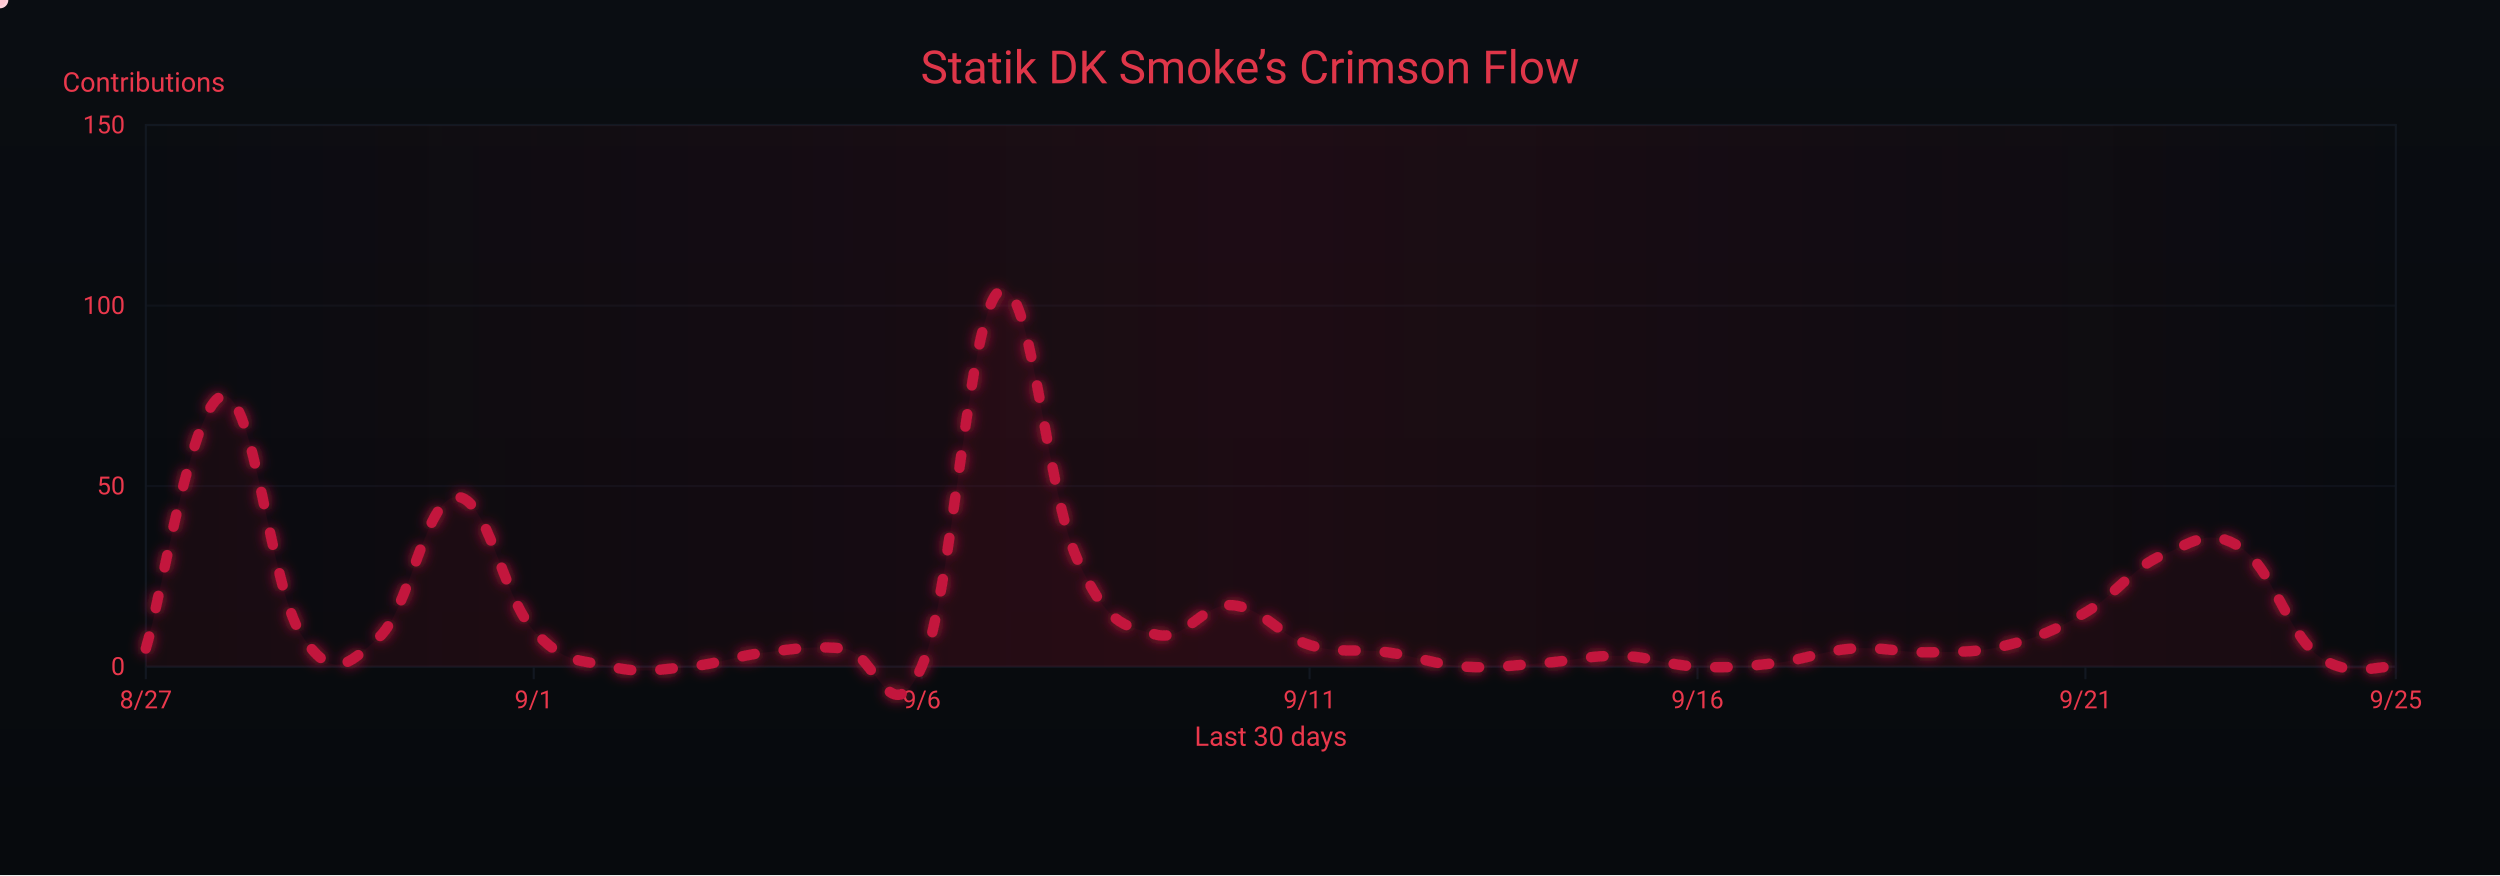
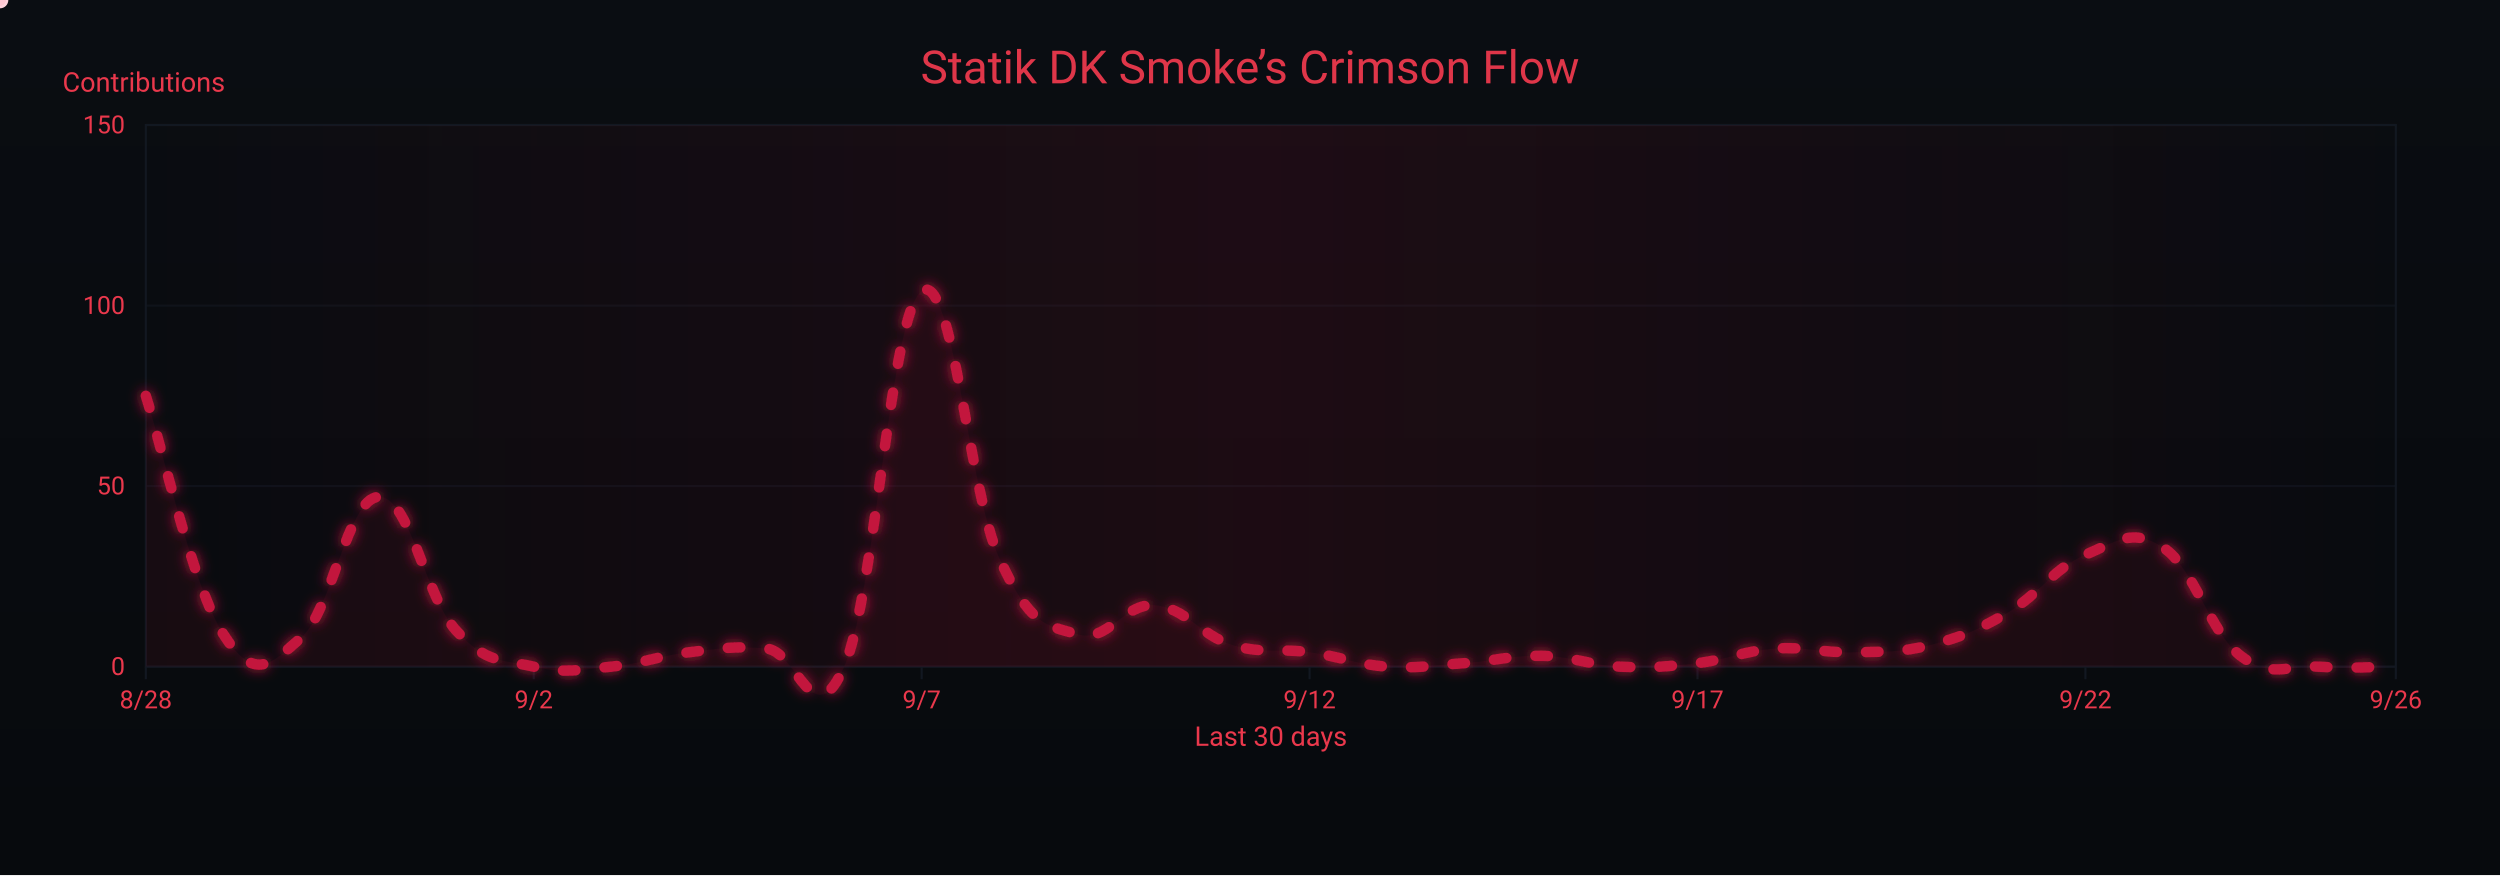
<svg xmlns="http://www.w3.org/2000/svg" width="1200" height="420" viewBox="0 0 1200 420" role="img" aria-label="Crimson Flow Graph">
  <defs>
    <linearGradient id="bgGrad" x1="0" y1="0" x2="0" y2="1">
      <stop offset="0%" stop-color="#0a0d12" />
      <stop offset="100%" stop-color="#070a0d" />
    </linearGradient>
    <filter id="glow">
      <feGaussianBlur stdDeviation="3" result="b1" />
      <feMerge>
        <feMergeNode in="b1" />
        <feMergeNode in="SourceGraphic" />
      </feMerge>
    </filter>
    <linearGradient id="sheen" x1="0" y1="0" x2="1" y2="0">
      <stop offset="0%" stop-color="#9b0e2a" stop-opacity="0" />
      <stop offset="50%" stop-color="#9b0e2a" stop-opacity=".14" />
      <stop offset="100%" stop-color="#9b0e2a" stop-opacity="0" />
      <animateTransform attributeName="gradientTransform" type="translate" from="-1 0" to="1 0" dur="9s" repeatCount="indefinite" />
    </linearGradient>
  </defs>
  <rect width="1200" height="420" fill="url(#bgGrad)" />
  <rect x="70" y="60" width="1080" height="260" fill="none" stroke="#121821" stroke-width="1" />
  <g font-family="ui-sans-serif,system-ui,-apple-system,Segoe UI,Roboto,Ubuntu,Arial" font-size="12">
    <path d="M70,320.0 H1150" stroke="#121821" stroke-width="1" opacity="0.6" />
    <text x="60" y="324.0" text-anchor="end" fill="#ea384c">0</text>
    <path d="M70,233.3 H1150" stroke="#121821" stroke-width="1" opacity="0.6" />
    <text x="60" y="237.3" text-anchor="end" fill="#ea384c">50</text>
    <path d="M70,146.7 H1150" stroke="#121821" stroke-width="1" opacity="0.6" />
    <text x="60" y="150.7" text-anchor="end" fill="#ea384c">100</text>
    <path d="M70,60.0 H1150" stroke="#121821" stroke-width="1" opacity="0.6" />
    <text x="60" y="64.0" text-anchor="end" fill="#ea384c">150</text>
    <text x="30" y="44" fill="#ea384c" font-size="13">Contributions</text>
  </g>
  <g font-family="ui-sans-serif,system-ui,-apple-system,Segoe UI,Roboto,Ubuntu,Arial" font-size="12">
    <path d="M70.0,320 V326" stroke="#121821" stroke-width="1" />
-     <text x="70.0" y="340" text-anchor="middle" fill="#ea384c">8/27</text>
+     <text x="70.0" y="340" text-anchor="middle" fill="#ea384c">8/28</text>
    <path d="M256.2,320 V326" stroke="#121821" stroke-width="1" />
-     <text x="256.2" y="340" text-anchor="middle" fill="#ea384c">9/1</text>
+     <text x="256.2" y="340" text-anchor="middle" fill="#ea384c">9/2</text>
    <path d="M442.4,320 V326" stroke="#121821" stroke-width="1" />
-     <text x="442.4" y="340" text-anchor="middle" fill="#ea384c">9/6</text>
+     <text x="442.4" y="340" text-anchor="middle" fill="#ea384c">9/7</text>
    <path d="M628.6,320 V326" stroke="#121821" stroke-width="1" />
-     <text x="628.6" y="340" text-anchor="middle" fill="#ea384c">9/11</text>
+     <text x="628.6" y="340" text-anchor="middle" fill="#ea384c">9/12</text>
    <path d="M814.8,320 V326" stroke="#121821" stroke-width="1" />
-     <text x="814.8" y="340" text-anchor="middle" fill="#ea384c">9/16</text>
+     <text x="814.8" y="340" text-anchor="middle" fill="#ea384c">9/17</text>
    <path d="M1001.0,320 V326" stroke="#121821" stroke-width="1" />
-     <text x="1001.0" y="340" text-anchor="middle" fill="#ea384c">9/21</text>
+     <text x="1001.0" y="340" text-anchor="middle" fill="#ea384c">9/22</text>
    <path d="M1150.0,320 V326" stroke="#121821" stroke-width="1" />
-     <text x="1150.0" y="340" text-anchor="middle" fill="#ea384c">9/25</text>
+     <text x="1150.0" y="340" text-anchor="middle" fill="#ea384c">9/26</text>
    <text x="610" y="358" text-anchor="middle" fill="#ea384c" font-size="13">Last 30 days</text>
  </g>
  <rect x="70" y="60" width="1080" height="260" fill="url(#sheen)" />
  <text x="600" y="40" text-anchor="middle" font-family="ui-sans-serif,system-ui,-apple-system,Segoe UI,Roboto,Ubuntu,Arial" font-size="22" fill="#ea384c" opacity=".95">Statik DK Smoke’s Crimson Flow</text>
-   <path d="M70.0,311.3 C77.4,287.1 92.3,191.4 107.2,190.0 C122.1,188.6 129.6,281.2 144.5,304.4 C159.4,327.6 166.8,319.3 181.7,306.1 C196.6,293.0 204.1,239.2 219.0,238.5 C233.9,237.8 241.3,286.4 256.2,302.7 C271.1,319.0 278.6,316.5 293.4,320.0 C308.3,323.5 315.8,321.4 330.7,320.0 C345.6,318.6 353.0,314.8 367.9,313.1 C382.8,311.3 390.3,309.9 405.2,311.3 C420.1,312.7 427.5,354.3 442.4,320.0 C457.3,285.7 464.8,150.1 479.7,139.7 C494.6,129.3 502.0,235.1 516.9,268.0 C531.8,300.9 539.2,299.9 554.1,304.4 C569.0,308.9 576.5,289.5 591.4,290.5 C606.3,291.6 613.7,305.1 628.6,309.6 C643.5,314.1 651.0,311.0 665.9,313.1 C680.8,315.1 688.2,319.0 703.1,320.0 C718.0,321.0 725.4,319.3 740.3,318.3 C755.2,317.2 762.7,314.5 777.6,314.8 C792.5,315.1 799.9,319.3 814.8,320.0 C829.7,320.7 837.2,320.0 852.1,318.3 C867.0,316.5 874.4,312.4 889.3,311.3 C904.2,310.3 911.7,313.4 926.6,313.1 C941.4,312.7 948.9,313.4 963.8,309.6 C978.7,305.8 986.1,302.7 1001.0,294.0 C1015.9,285.3 1023.4,272.5 1038.3,266.3 C1053.2,260.0 1060.6,253.1 1075.5,262.8 C1090.4,272.5 1097.9,303.4 1112.8,314.8 C1127.7,326.2 1142.6,319.0 1150.0,320.0 L 1150,320 L 70,320 Z" fill="#7a0f26" opacity=".13">
+   <path d="M70.0,190.0 C77.4,212.9 92.3,281.2 107.2,304.4 C122.1,327.6 129.6,319.3 144.5,306.1 C159.4,293.0 166.8,239.2 181.7,238.5 C196.6,237.8 204.1,286.4 219.0,302.7 C233.9,319.0 241.3,316.5 256.2,320.0 C271.1,323.5 278.6,321.4 293.4,320.0 C308.3,318.6 315.8,314.8 330.7,313.1 C345.6,311.3 353.0,309.9 367.9,311.3 C382.8,312.7 390.3,354.3 405.2,320.0 C420.1,285.7 427.5,150.1 442.4,139.7 C457.3,129.3 464.8,235.1 479.7,268.0 C494.6,300.9 502.0,299.9 516.9,304.4 C531.8,308.9 539.2,289.5 554.1,290.5 C569.0,291.6 576.5,305.1 591.4,309.6 C606.3,314.1 613.7,311.0 628.6,313.1 C643.5,315.1 651.0,319.0 665.9,320.0 C680.8,321.0 688.2,319.3 703.1,318.3 C718.0,317.2 725.4,314.5 740.3,314.8 C755.2,315.1 762.7,319.3 777.6,320.0 C792.5,320.7 799.9,320.0 814.8,318.3 C829.7,316.5 837.2,312.4 852.1,311.3 C867.0,310.3 874.4,313.4 889.3,313.1 C904.2,312.7 911.7,313.4 926.6,309.6 C941.4,305.8 948.9,302.7 963.8,294.0 C978.7,285.3 986.1,272.5 1001.0,266.3 C1015.9,260.0 1023.4,253.1 1038.3,262.8 C1053.2,272.5 1060.6,303.4 1075.5,314.8 C1090.4,326.2 1097.9,319.0 1112.8,320.0 C1127.7,321.0 1142.6,320.0 1150.0,320.0 L 1150,320 L 70,320 Z" fill="#7a0f26" opacity=".13">
    <animate attributeName="opacity" values=".10;.17;.10" dur="6s" repeatCount="indefinite" />
  </path>
-   <path id="curve" d="M70.0,311.3 C77.4,287.1 92.3,191.4 107.2,190.0 C122.1,188.6 129.6,281.2 144.5,304.4 C159.4,327.6 166.8,319.3 181.7,306.1 C196.6,293.0 204.1,239.2 219.0,238.5 C233.9,237.8 241.3,286.4 256.2,302.7 C271.1,319.0 278.6,316.5 293.4,320.0 C308.3,323.5 315.8,321.4 330.7,320.0 C345.6,318.6 353.0,314.8 367.9,313.1 C382.8,311.3 390.3,309.9 405.2,311.3 C420.1,312.7 427.5,354.3 442.4,320.0 C457.3,285.7 464.8,150.1 479.7,139.7 C494.6,129.3 502.0,235.1 516.9,268.0 C531.8,300.9 539.2,299.9 554.1,304.4 C569.0,308.9 576.5,289.5 591.4,290.5 C606.3,291.6 613.7,305.1 628.6,309.6 C643.5,314.1 651.0,311.0 665.9,313.1 C680.8,315.1 688.2,319.0 703.1,320.0 C718.0,321.0 725.4,319.3 740.3,318.3 C755.2,317.2 762.7,314.5 777.6,314.8 C792.5,315.1 799.9,319.3 814.8,320.0 C829.7,320.7 837.2,320.0 852.1,318.3 C867.0,316.5 874.4,312.4 889.3,311.3 C904.2,310.3 911.7,313.4 926.6,313.1 C941.4,312.7 948.9,313.4 963.8,309.6 C978.7,305.8 986.1,302.7 1001.0,294.0 C1015.9,285.3 1023.4,272.5 1038.3,266.3 C1053.2,260.0 1060.6,253.1 1075.5,262.8 C1090.4,272.5 1097.9,303.4 1112.8,314.8 C1127.7,326.2 1142.6,319.0 1150.0,320.0" fill="none" stroke="#c3193d" stroke-width="5" stroke-linecap="round" stroke-linejoin="round" stroke-dasharray="6 14" filter="url(#glow)">
+   <path id="curve" d="M70.0,190.0 C77.4,212.9 92.3,281.2 107.2,304.4 C122.1,327.6 129.6,319.3 144.5,306.1 C159.4,293.0 166.8,239.2 181.7,238.5 C196.6,237.8 204.1,286.4 219.0,302.7 C233.9,319.0 241.3,316.5 256.2,320.0 C271.1,323.5 278.6,321.4 293.4,320.0 C308.3,318.6 315.8,314.8 330.7,313.1 C345.6,311.3 353.0,309.9 367.9,311.3 C382.8,312.7 390.3,354.3 405.2,320.0 C420.1,285.7 427.5,150.1 442.4,139.7 C457.3,129.3 464.8,235.1 479.7,268.0 C494.6,300.9 502.0,299.9 516.9,304.4 C531.8,308.9 539.2,289.5 554.1,290.5 C569.0,291.6 576.5,305.1 591.4,309.6 C606.3,314.1 613.7,311.0 628.6,313.1 C643.5,315.1 651.0,319.0 665.9,320.0 C680.8,321.0 688.2,319.3 703.1,318.3 C718.0,317.2 725.4,314.5 740.3,314.8 C755.2,315.1 762.7,319.3 777.6,320.0 C792.5,320.7 799.9,320.0 814.8,318.3 C829.7,316.5 837.2,312.4 852.1,311.3 C867.0,310.3 874.4,313.4 889.3,313.1 C904.2,312.7 911.7,313.4 926.6,309.6 C941.4,305.8 948.9,302.7 963.8,294.0 C978.7,285.3 986.1,272.5 1001.0,266.3 C1015.9,260.0 1023.4,253.1 1038.3,262.8 C1053.2,272.5 1060.6,303.4 1075.5,314.8 C1090.4,326.2 1097.9,319.0 1112.8,320.0 C1127.7,321.0 1142.6,320.0 1150.0,320.0" fill="none" stroke="#c3193d" stroke-width="5" stroke-linecap="round" stroke-linejoin="round" stroke-dasharray="6 14" filter="url(#glow)">
    <animate attributeName="stroke-dashoffset" values="0;-220" dur="4.8s" repeatCount="indefinite" />
  </path>
  <g fill="#ffd1db">
    <circle r="4">
      <animateMotion dur="7s" rotate="auto" repeatCount="indefinite">
        <mpath href="#curve" />
      </animateMotion>
      <animate attributeName="opacity" values="1;.3;1" dur="2.2s" repeatCount="indefinite" />
    </circle>
    <circle r="3" fill="#ffffff">
      <animateMotion dur="8.2s" begin="1s" rotate="auto" repeatCount="indefinite">
        <mpath href="#curve" />
      </animateMotion>
      <animate attributeName="opacity" values=".7;.2;.7" dur="2.4s" repeatCount="indefinite" />
    </circle>
    <circle r="3" fill="#ffc7d3">
      <animateMotion dur="6s" begin="2s" rotate="auto" repeatCount="indefinite">
        <mpath href="#curve" />
      </animateMotion>
      <animate attributeName="opacity" values=".8;.3;.8" dur="2s" repeatCount="indefinite" />
    </circle>
  </g>
</svg>
